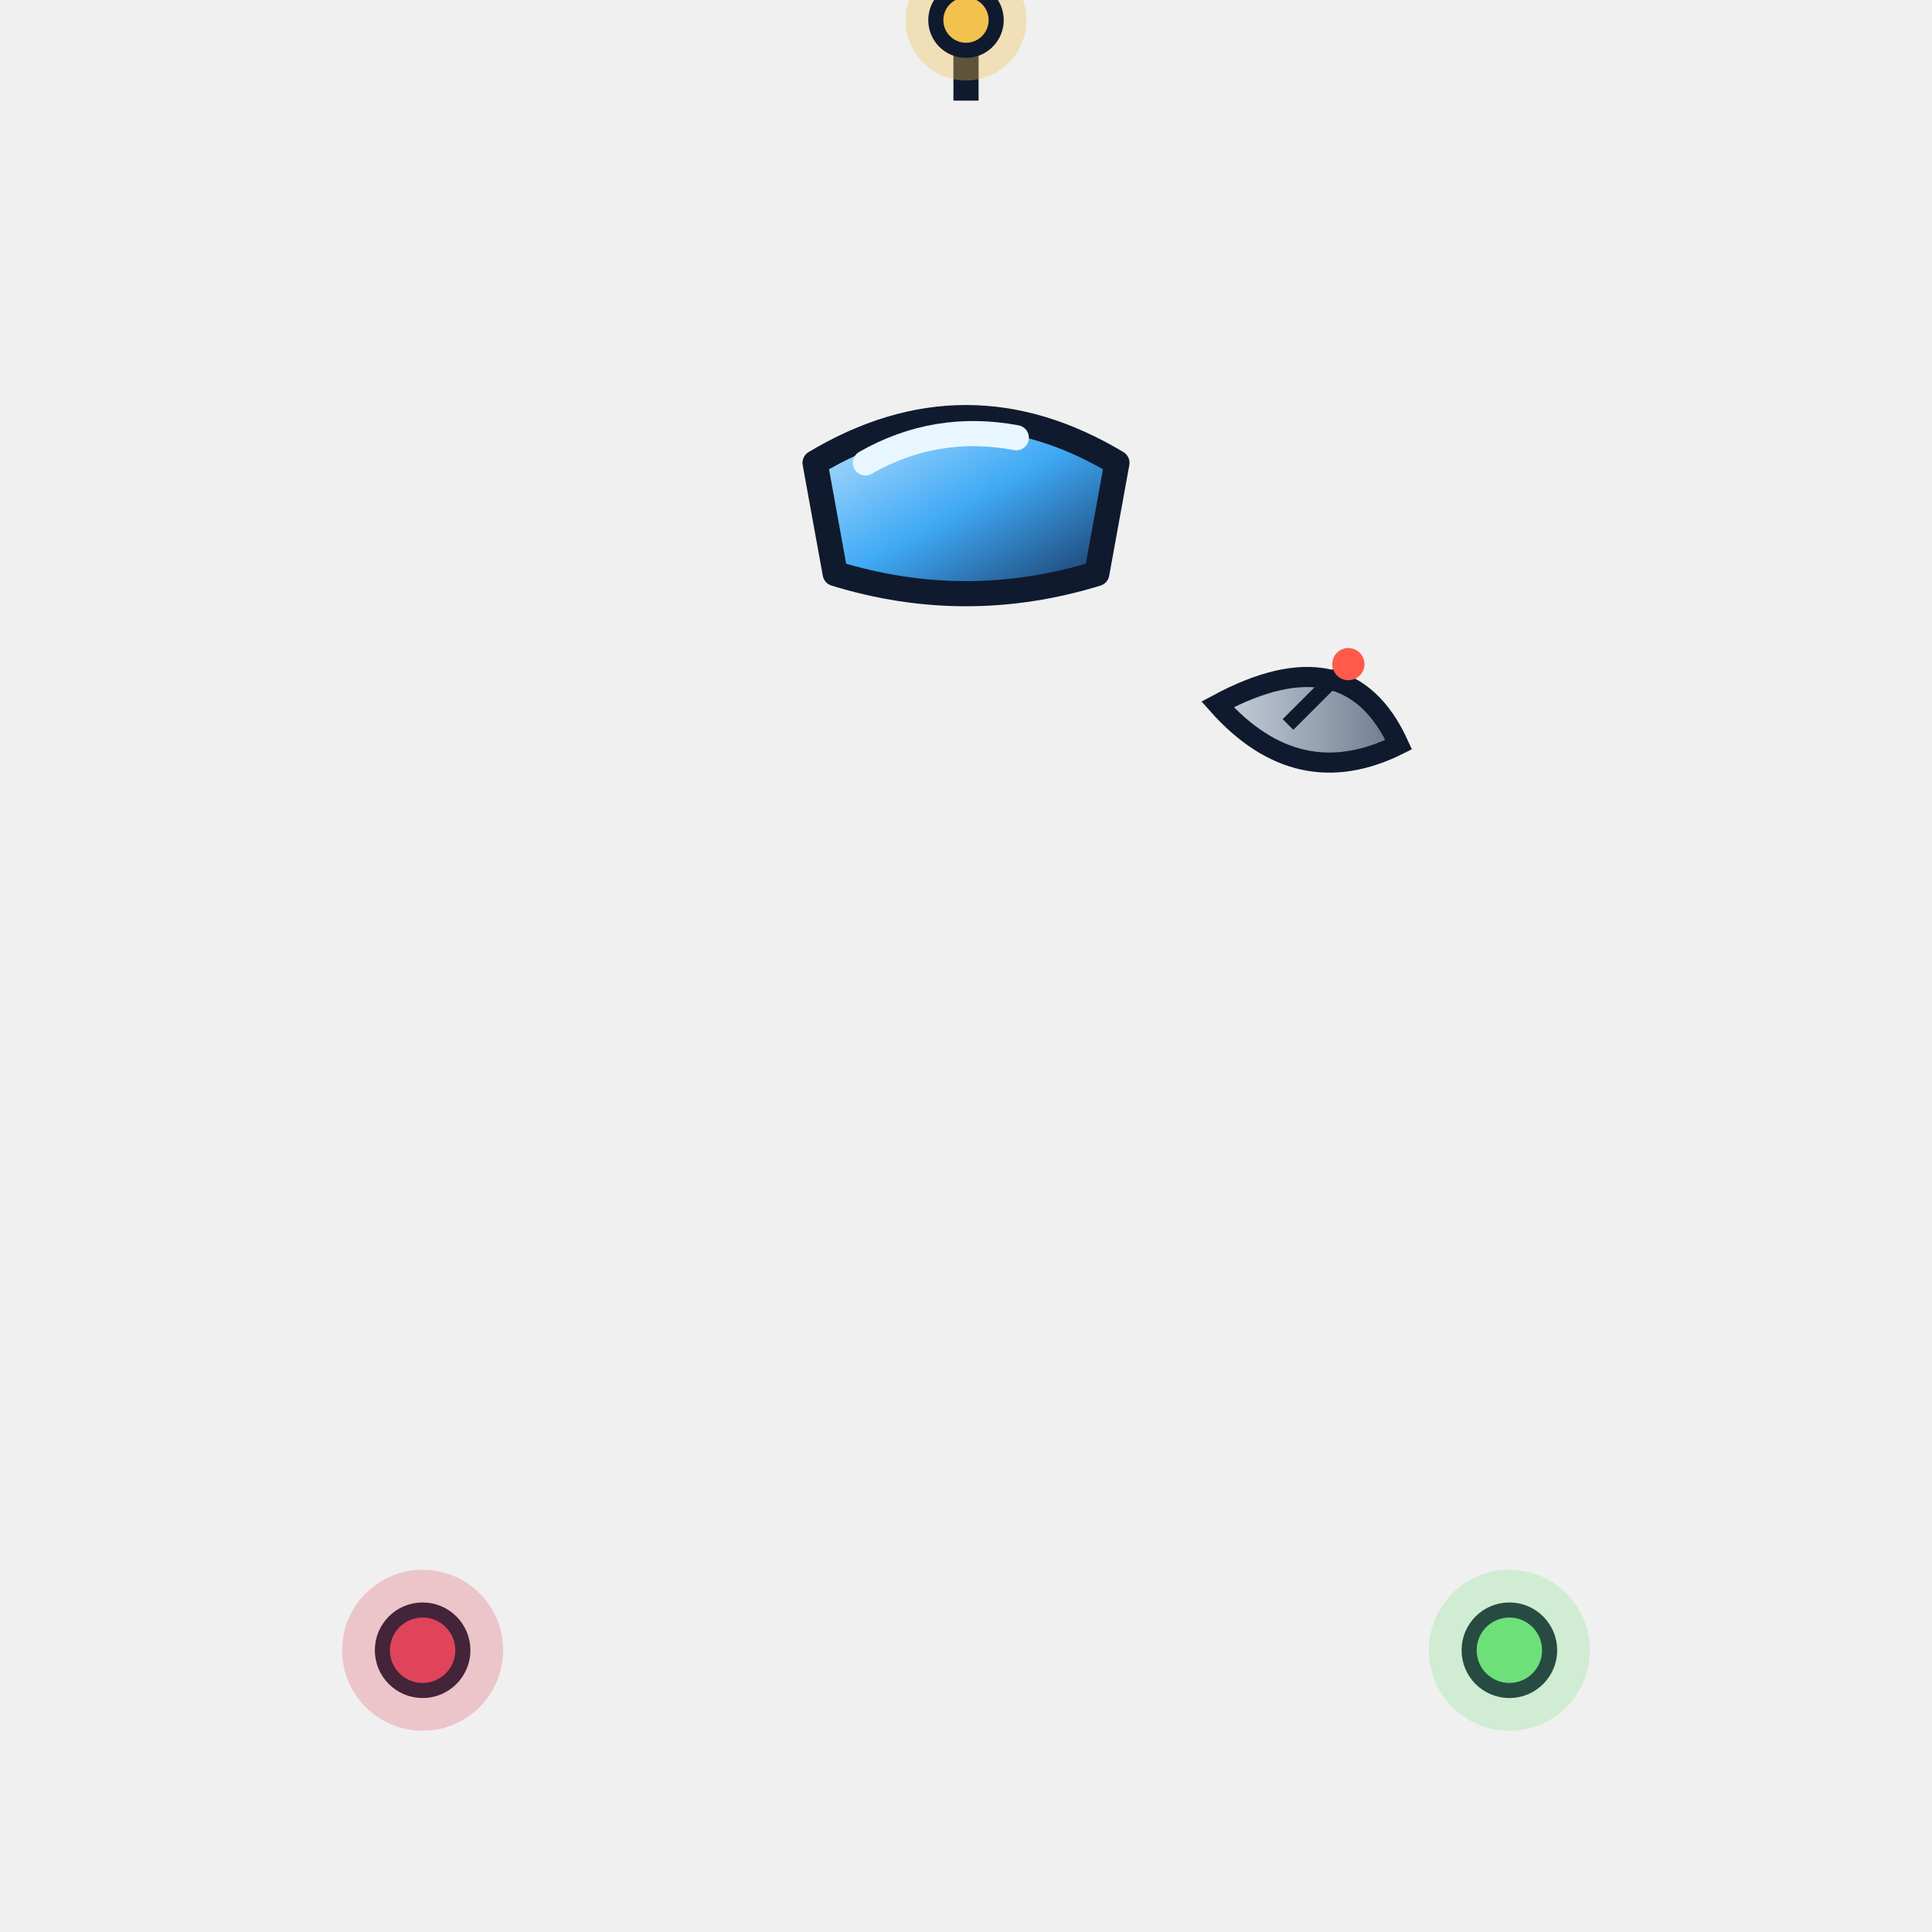
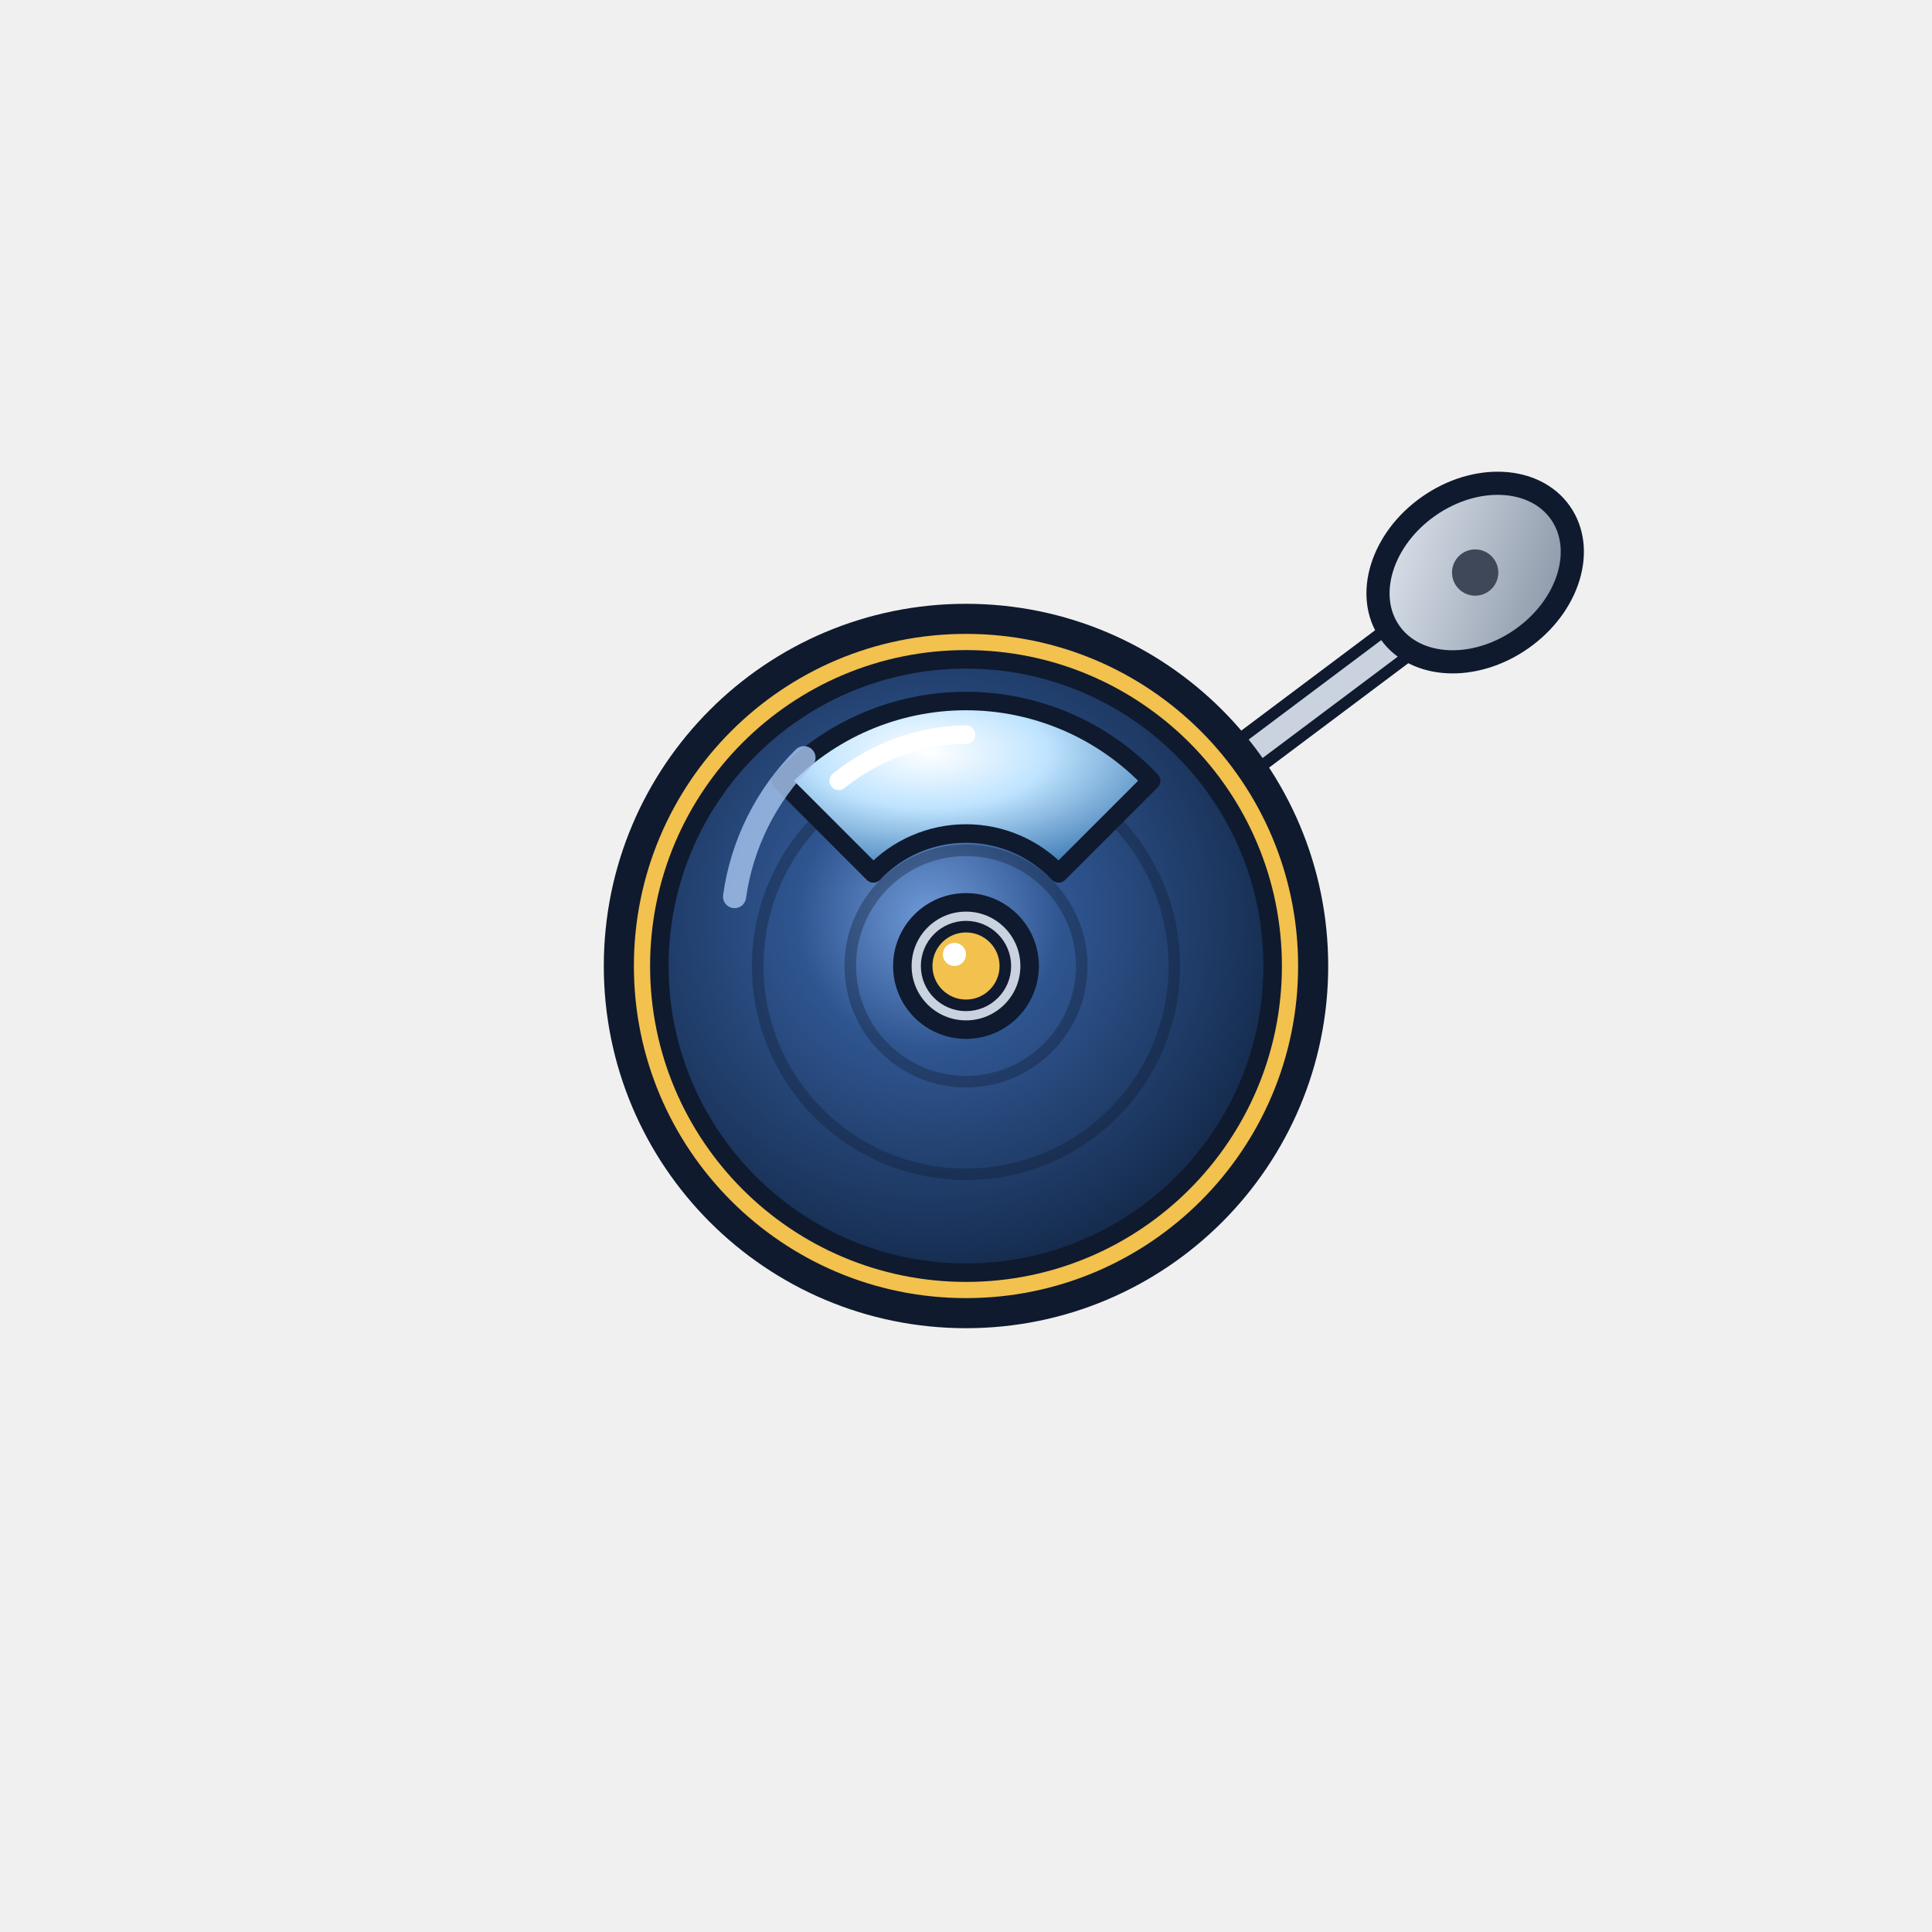
<svg xmlns="http://www.w3.org/2000/svg" viewBox="0 0 192 192">
  <defs>
-     <linearGradient id="sGlass" x1="0" y1="0" x2="1" y2="1">
-       <stop offset="0" stop-color="#bfe4ff" />
-       <stop offset="0.5" stop-color="#3fa9f5" />
-       <stop offset="1" stop-color="#16305a" />
-     </linearGradient>
-     <linearGradient id="sTruss" x1="0" y1="0" x2="1" y2="0">
-       <stop offset="0" stop-color="#c9d2de" />
-       <stop offset="1" stop-color="#6d7a8d" />
+     <radialGradient id="snCone" cx="44%" cy="42%" r="62%">
+       <stop offset="0" stop-color="#6f9ad8" />
+       <stop offset="0.35" stop-color="#2f5590" />
+       <stop offset="1" stop-color="#132848" />
+     </radialGradient>
+     <radialGradient id="snGlass" cx="40%" cy="30%" r="80%">
+       <stop offset="0" stop-color="#ffffff" />
+       <stop offset="0.4" stop-color="#bfe4ff" />
+       <stop offset="1" stop-color="#2a6aa8" />
+     </radialGradient>
+     <linearGradient id="snDish" x1="0" y1="0" x2="1" y2="1">
+       <stop offset="0" stop-color="#e8eef6" />
+       <stop offset="1" stop-color="#7d8a9c" />
    </linearGradient>
  </defs>
-   <g>
-     <path d="M81 46 Q96 37 111 46 L109 57 Q96 61 83 57 Z" fill="url(#sGlass)" stroke="#0f1a2e" stroke-width="2.5" stroke-linejoin="round" />
-     <path d="M86 46 Q93 42 101 43.5" fill="none" stroke="#e8f6ff" stroke-width="2.5" stroke-linecap="round" />
-     <path d="M96 10 V0" stroke="#0f1a2e" stroke-width="2.5" />
-     <circle cx="96" cy="2" r="6" fill="#f2c14e" opacity="0.35" />
-     <circle cx="96" cy="2" r="3" fill="#f2c14e" stroke="#0f1a2e" stroke-width="1.5" />
-     <path d="M121 70 q13 -7 18 4 q-10 5 -18 -4 z" fill="url(#sTruss)" stroke="#0f1a2e" stroke-width="2" />
-     <path d="M128 72 L134 66" stroke="#0f1a2e" stroke-width="1.5" />
-     <circle cx="134" cy="66" r="1.6" fill="#ff5a4a" />
-     <circle cx="42" cy="164" r="4" fill="#e0445a" stroke="#0f1a2e" stroke-width="1.5" />
-     <circle cx="42" cy="164" r="8" fill="#e0445a" opacity="0.25" />
-     <circle cx="150" cy="164" r="4" fill="#6ee07a" stroke="#0f1a2e" stroke-width="1.5" />
-     <circle cx="150" cy="164" r="8" fill="#6ee07a" opacity="0.25" />
+   <g transform="translate(96 96) scale(1.15) translate(-96 -96)">
+     <path d="M120 78 L136 66" stroke="#0f1a2e" stroke-width="4" stroke-linecap="round" />
+     <path d="M120 78 L136 66" stroke="#c9d2de" stroke-width="2" stroke-linecap="round" />
+     <ellipse cx="140" cy="62" rx="9" ry="7" transform="rotate(-35 140 62)" fill="url(#snDish)" stroke="#0f1a2e" stroke-width="2" />
+     <circle cx="140" cy="62" r="2" fill="#3e4858" />
+     <circle cx="96" cy="96" r="30" fill="#f2c14e" stroke="#0f1a2e" stroke-width="2.6" />
+     <circle cx="96" cy="96" r="26.5" fill="url(#snCone)" stroke="#0f1a2e" stroke-width="1.6" />
+     <g stroke="#0f1a2e" stroke-width="1" opacity="0.35" fill="none">
+       <circle cx="96" cy="96" r="18" />
+       <circle cx="96" cy="96" r="10" />
+     </g>
+     <path d="M80 80 A22 22 0 0 1 112 80 L104 88 A11 11 0 0 0 88 88 Z" fill="url(#snGlass)" stroke="#0f1a2e" stroke-width="1.6" stroke-linejoin="round" />
+     <path d="M85 80 A18 18 0 0 1 96 76" fill="none" stroke="#ffffff" stroke-width="1.6" stroke-linecap="round" />
+     <path d="M76 90 A21 21 0 0 1 82 78" fill="none" stroke="#a8c6f0" stroke-width="2" stroke-linecap="round" opacity="0.8" />
+     <circle cx="96" cy="96" r="5.5" fill="#c9d2de" stroke="#0f1a2e" stroke-width="1.6" />
+     <circle cx="96" cy="96" r="3.4" fill="#f2c14e" stroke="#0f1a2e" stroke-width="1" />
+     <circle cx="95" cy="95" r="1" fill="#ffffff" />
  </g>
</svg>
